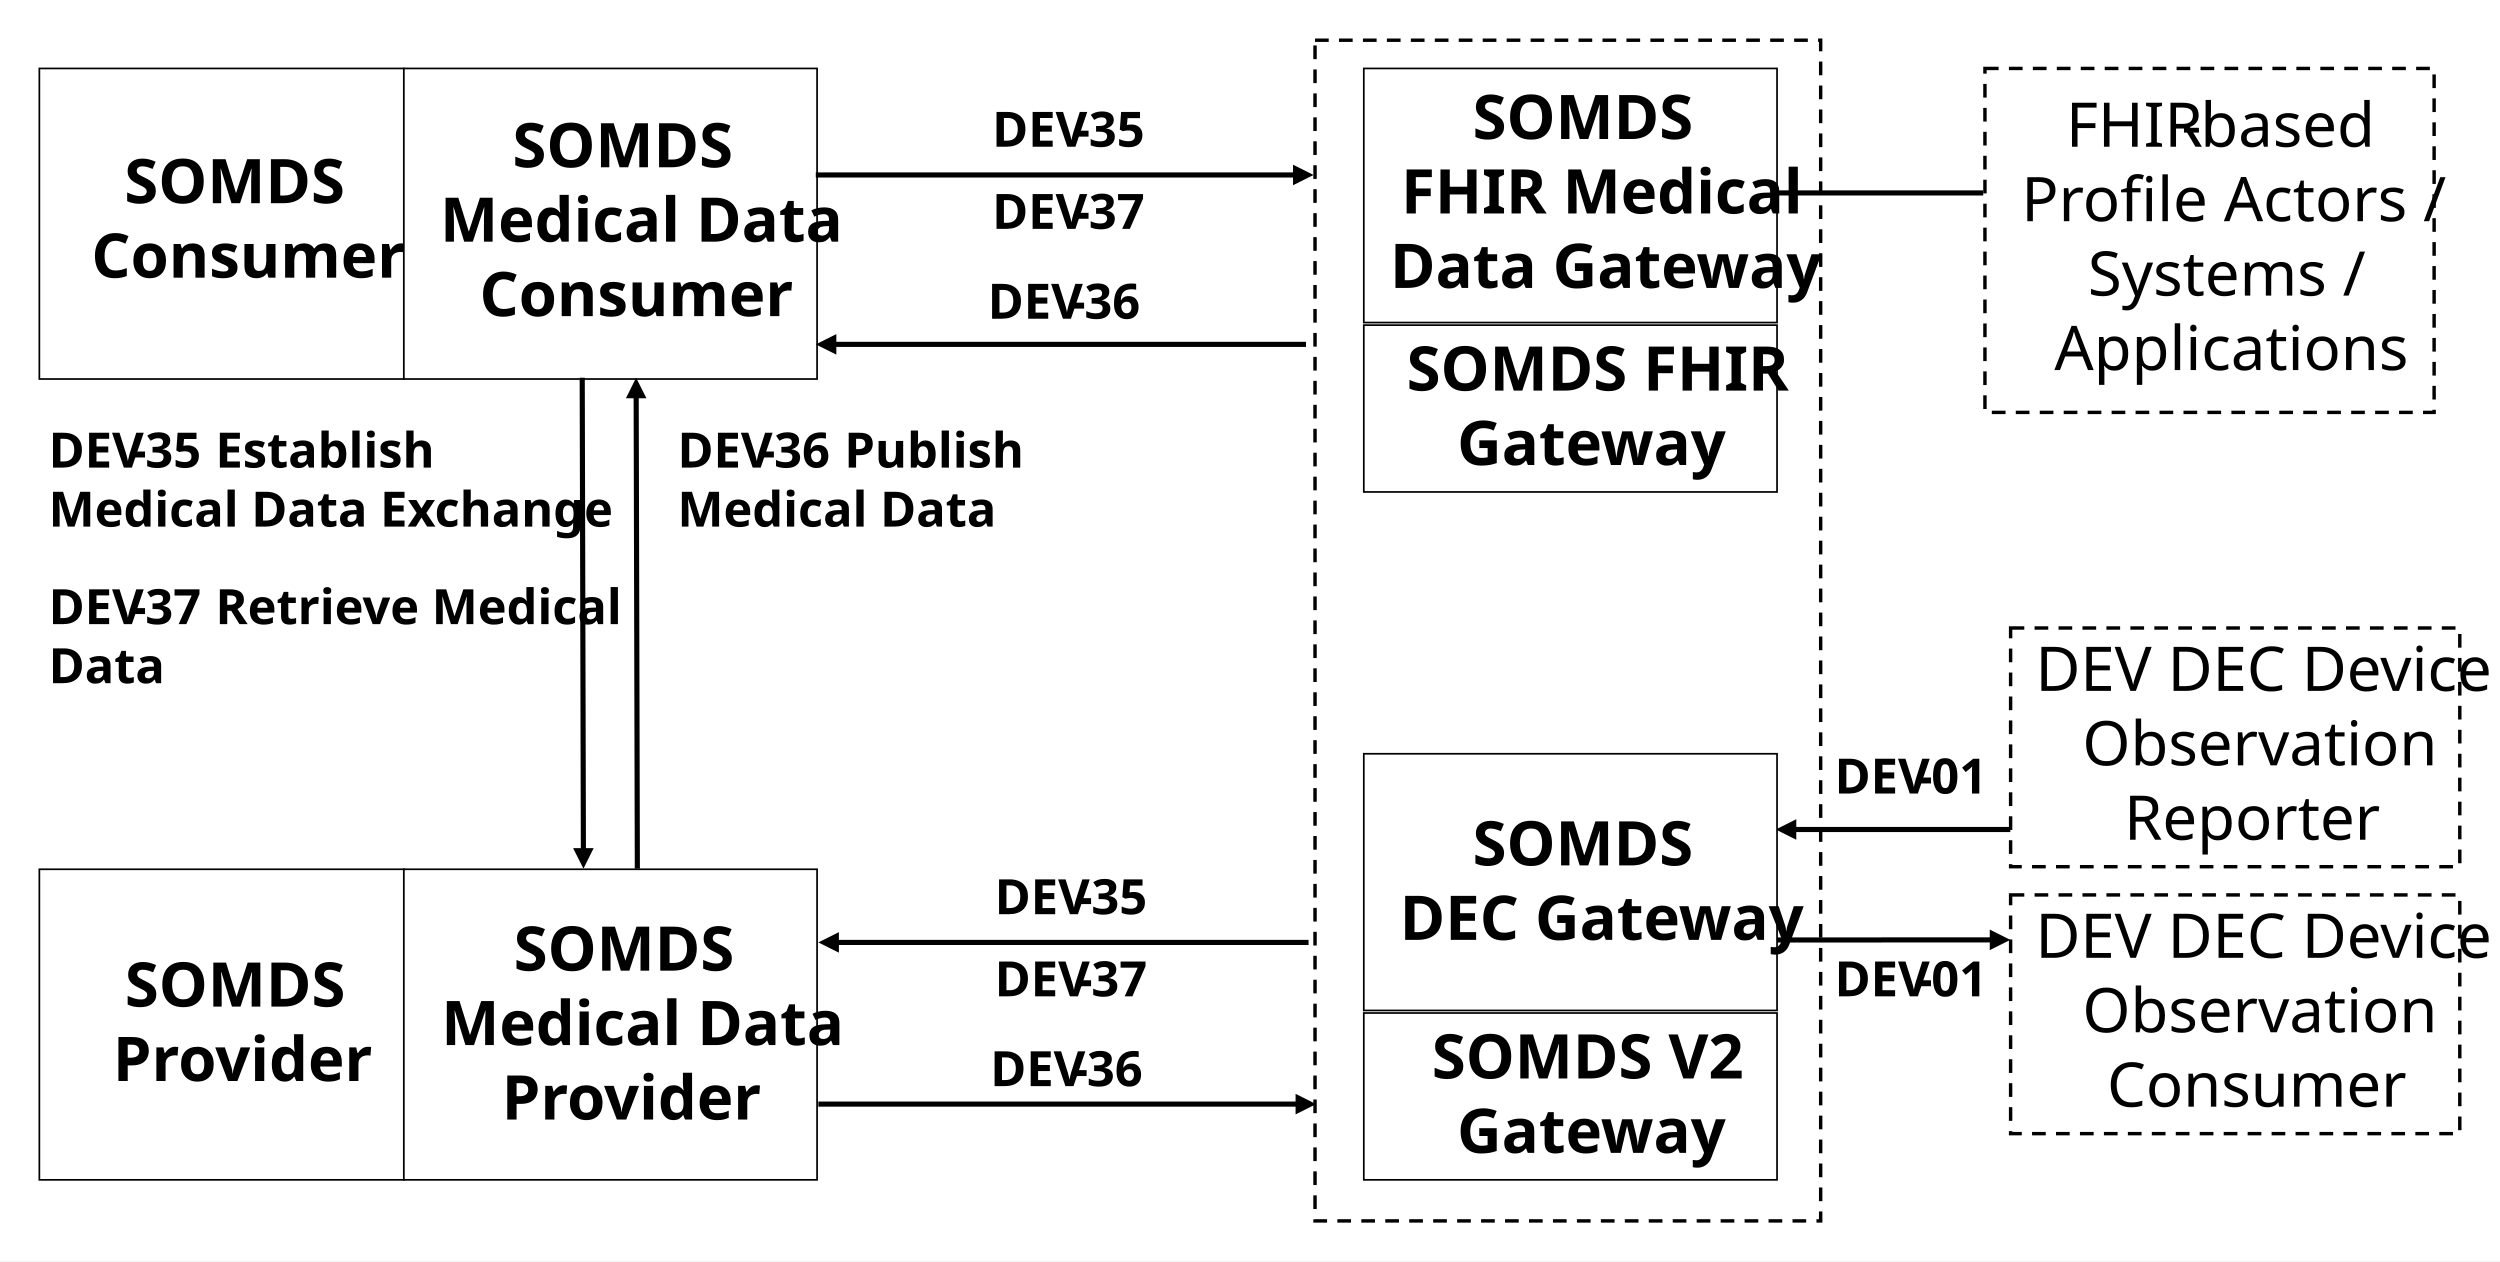
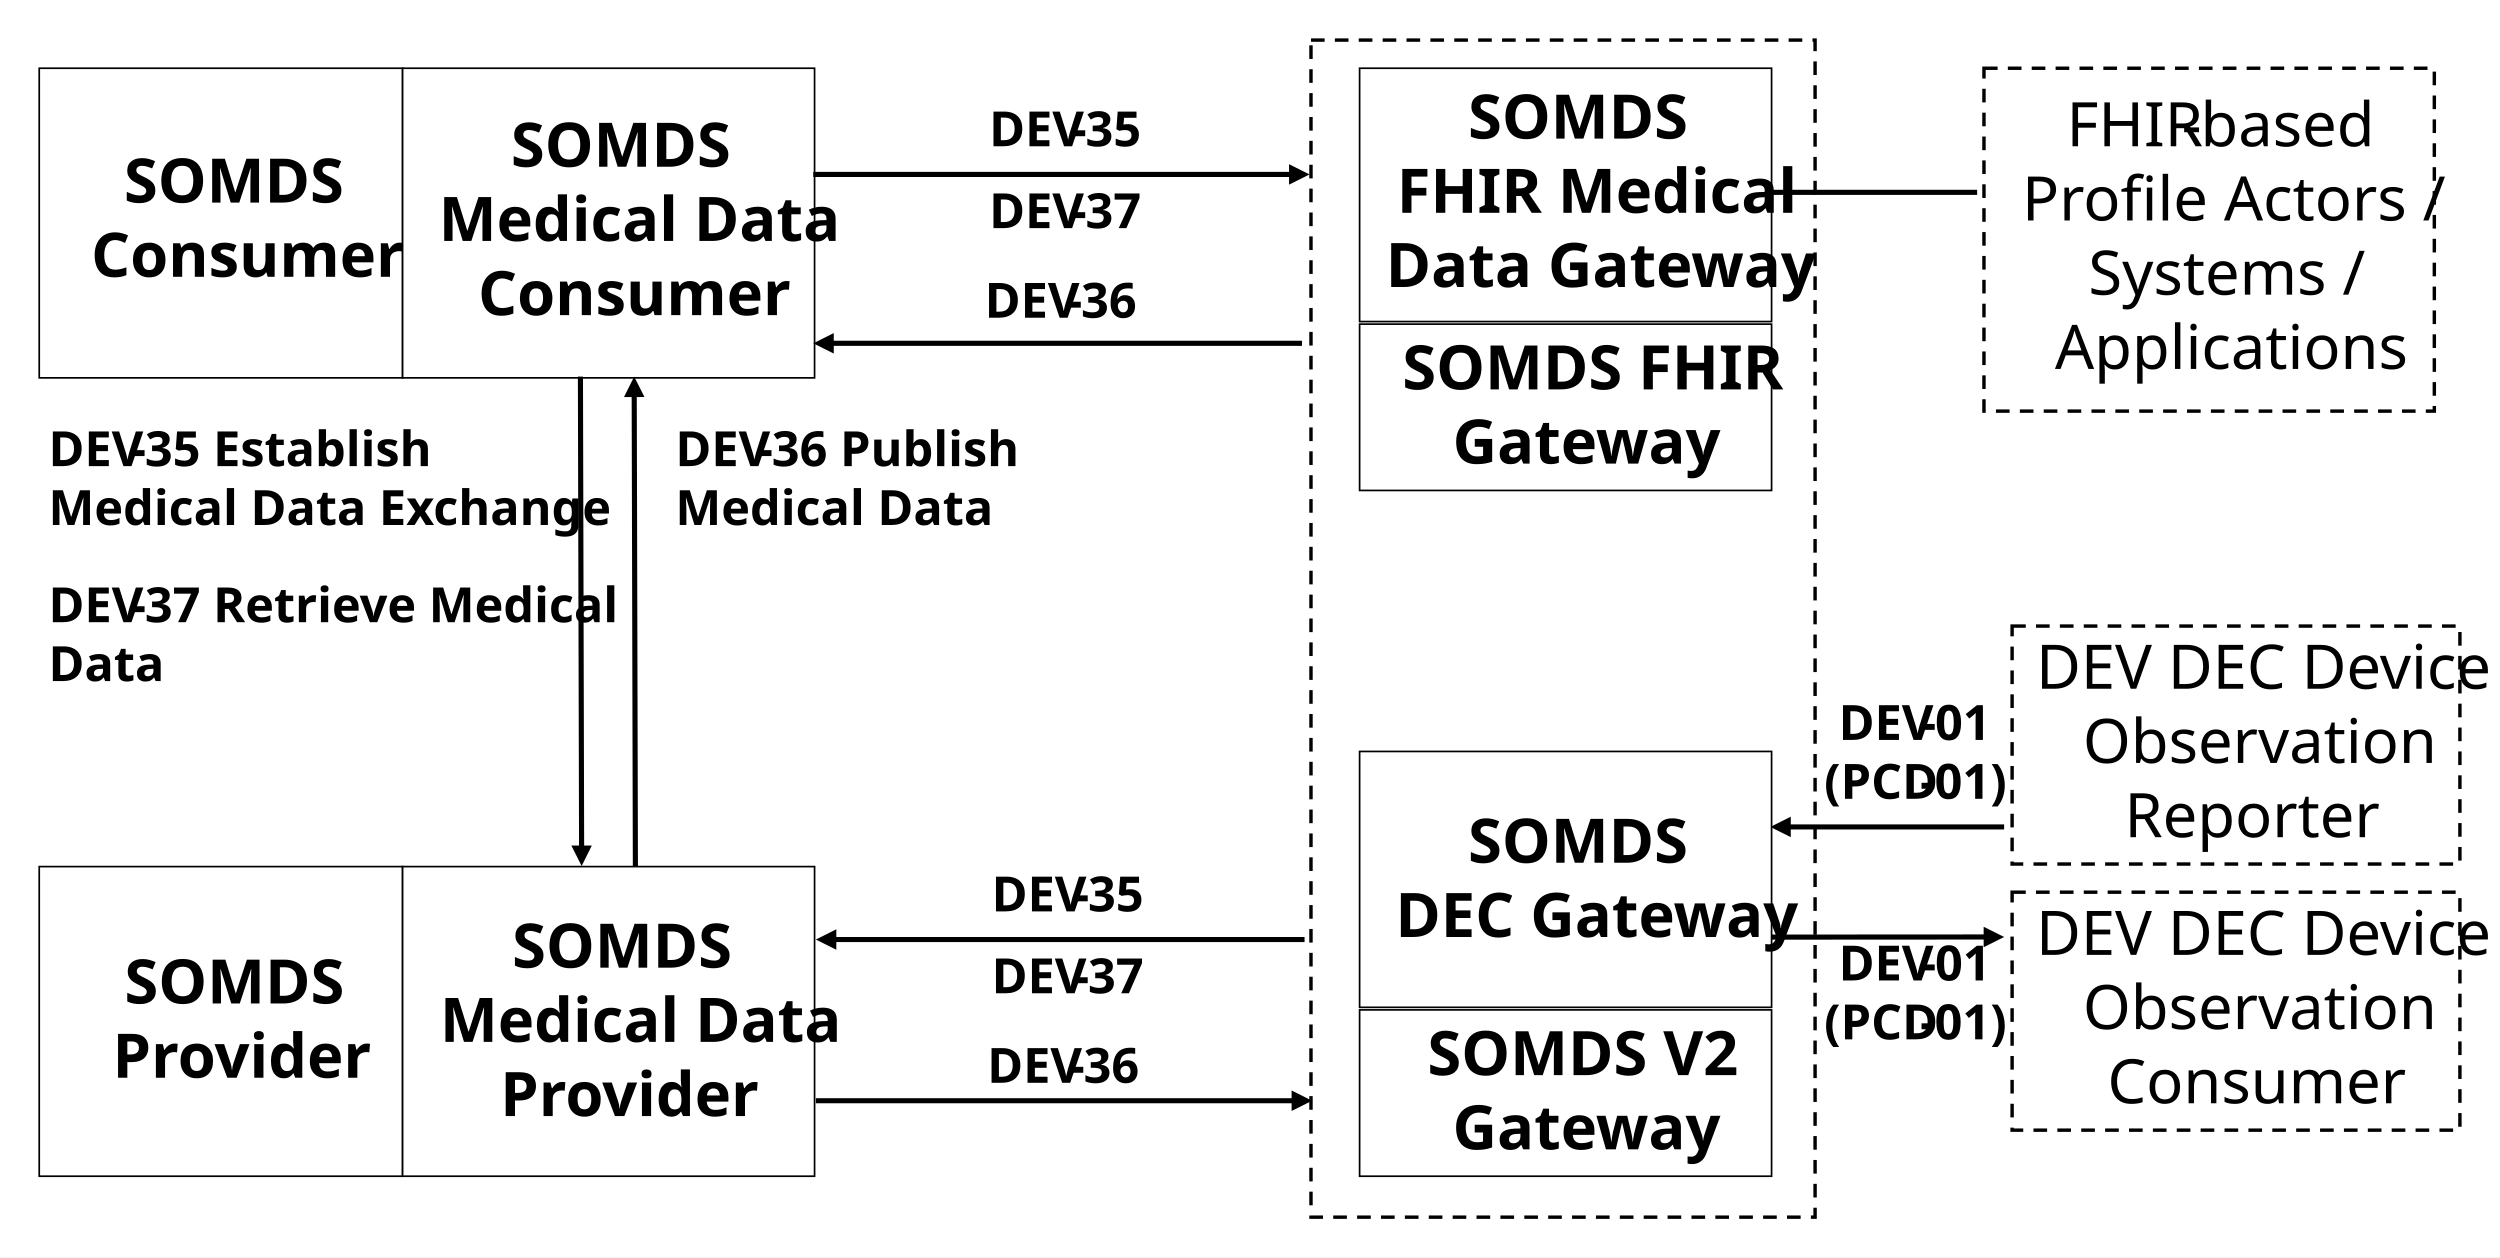
- <svg xmlns="http://www.w3.org/2000/svg" width="974" height="491.333" overflow="hidden" version="1.1" id="svg193">
+ <svg xmlns="http://www.w3.org/2000/svg" width="977" height="491.333" overflow="hidden" version="1.1" id="svg199">
  <defs id="defs5">
    <clipPath id="clip0">
      <rect x="0" y="0" width="1280" height="720" id="rect2" />
    </clipPath>
  </defs>
-   <g clip-path="url(#clip0)" id="g191" transform="translate(-156.1667,-114.8333)">
-     <rect style="fill:#ffffff" id="rect379" width="1031.434" height="550.563" x="130.613" y="83.472" />
+   <g clip-path="url(#clip0)" id="g197" transform="translate(-156.1667,-114.8333)">
+     <rect style="fill:#ffffff" id="rect327" width="1034.918" height="534.301" x="134.098" y="97.41" />
    <rect x="171.5" y="453.5" width="142" height="121" stroke="#000000" stroke-width="0.667" stroke-miterlimit="8" fill="#ffffff" id="rect9" />
    <text font-family="Calibri, Calibri_MSFontService, sans-serif" font-weight="700" font-size="24px" transform="translate(204.793,507)" id="text11">SOMDS</text>
    <text font-family="Calibri, Calibri_MSFontService, sans-serif" font-weight="700" font-size="24px" transform="translate(200.147,536)" id="text13">Provider</text>
    <rect x="313.5" y="453.5" width="161" height="121" stroke="#000000" stroke-width="0.667" stroke-miterlimit="8" fill="#ffffff" id="rect15" />
    <text font-family="Calibri, Calibri_MSFontService, sans-serif" font-weight="700" font-size="24px" transform="translate(356.292,493)" id="text17">SOMDS</text>
    <text font-family="Calibri, Calibri_MSFontService, sans-serif" font-weight="700" font-size="24px" transform="translate(328.092,522)" id="text19">Medical Data</text>
    <text font-family="Calibri, Calibri_MSFontService, sans-serif" font-weight="700" font-size="24px" transform="translate(351.645,551)" id="text21">Provider</text>
    <rect x="171.5" y="141.5" width="142" height="121" stroke="#000000" stroke-width="0.667" stroke-miterlimit="8" fill="#ffffff" id="rect23" />
    <text font-family="Calibri, Calibri_MSFontService, sans-serif" font-weight="700" font-size="24px" transform="translate(204.6,194)" id="text25">SOMDS</text>
    <text font-family="Calibri, Calibri_MSFontService, sans-serif" font-weight="700" font-size="24px" transform="translate(191.766,223)" id="text27">Consumer</text>
    <rect x="313.5" y="141.5" width="161" height="121" stroke="#000000" stroke-width="0.667" stroke-miterlimit="8" fill="#ffffff" id="rect29" />
    <text font-family="Calibri, Calibri_MSFontService, sans-serif" font-weight="700" font-size="24px" transform="translate(355.817,180)" id="text31">SOMDS</text>
    <text font-family="Calibri, Calibri_MSFontService, sans-serif" font-weight="700" font-size="24px" transform="translate(327.617,209)" id="text33">Medical Data</text>
    <text font-family="Calibri, Calibri_MSFontService, sans-serif" font-weight="700" font-size="24px" transform="translate(342.984,238)" id="text35">Consumer</text>
    <rect x="687.5" y="241.5" width="161" height="65" stroke="#000000" stroke-width="0.667" stroke-miterlimit="8" fill="#ffffff" id="rect37" />
    <text font-family="Calibri, Calibri_MSFontService, sans-serif" font-weight="700" font-size="24px" transform="translate(704.186,267)" id="text39">SOMDS FHIR</text>
    <text font-family="Calibri, Calibri_MSFontService, sans-serif" font-weight="700" font-size="24px" transform="translate(723.853,296)" id="text41">Gateway</text>
    <rect x="687.5" y="141.5" width="161" height="99" stroke="#000000" stroke-width="0.667" stroke-miterlimit="8" fill="#ffffff" id="rect43" />
    <text font-family="Calibri, Calibri_MSFontService, sans-serif" font-weight="700" font-size="24px" transform="translate(729.883,169)" id="text45">SOMDS</text>
    <text font-family="Calibri, Calibri_MSFontService, sans-serif" font-weight="700" font-size="24px" transform="translate(702.036,198)" id="text47">FHIR Medical</text>
    <text font-family="Calibri, Calibri_MSFontService, sans-serif" font-weight="700" font-size="24px" transform="translate(697.689,227)" id="text49">Data Gateway</text>
-     <rect x="939.5" y="359.5" width="175" height="93" stroke="#000000" stroke-width="1.333" stroke-miterlimit="8" stroke-dasharray="5.333, 4" fill="none" id="rect51" />
-     <text font-family="Calibri, Calibri_MSFontService, sans-serif" font-weight="400" font-size="24px" transform="translate(949.169,384)" id="text53">DEV DEC Device</text>
-     <text font-family="Calibri, Calibri_MSFontService, sans-serif" font-weight="400" font-size="24px" transform="translate(967.456,413)" id="text55">Observation</text>
-     <text font-family="Calibri, Calibri_MSFontService, sans-serif" font-weight="400" font-size="24px" transform="translate(983.723,442)" id="text57">Reporter</text>
-     <rect x="939.5" y="463.5" width="175" height="93" stroke="#000000" stroke-width="1.333" stroke-miterlimit="8" stroke-dasharray="5.333, 4" fill="none" id="rect59" />
-     <text font-family="Calibri, Calibri_MSFontService, sans-serif" font-weight="400" font-size="24px" transform="translate(949.169,488)" id="text61">DEV DEC Device</text>
-     <text font-family="Calibri, Calibri_MSFontService, sans-serif" font-weight="400" font-size="24px" transform="translate(967.456,517)" id="text63">Observation</text>
-     <text font-family="Calibri, Calibri_MSFontService, sans-serif" font-weight="400" font-size="24px" transform="translate(977.049,546)" id="text65">Consumer</text>
+     <rect x="942.5" y="359.5" width="175" height="93" stroke="#000000" stroke-width="1.333" stroke-miterlimit="8" stroke-dasharray="5.333, 4" fill="none" id="rect51" />
+     <text font-family="Calibri, Calibri_MSFontService, sans-serif" font-weight="400" font-size="24px" transform="translate(951.866,384)" id="text53">DEV DEC Device</text>
+     <text font-family="Calibri, Calibri_MSFontService, sans-serif" font-weight="400" font-size="24px" transform="translate(970.152,413)" id="text55">Observation</text>
+     <text font-family="Calibri, Calibri_MSFontService, sans-serif" font-weight="400" font-size="24px" transform="translate(986.419,442)" id="text57">Reporter</text>
+     <rect x="942.5" y="463.5" width="175" height="93" stroke="#000000" stroke-width="1.333" stroke-miterlimit="8" stroke-dasharray="5.333, 4" fill="none" id="rect59" />
+     <text font-family="Calibri, Calibri_MSFontService, sans-serif" font-weight="400" font-size="24px" transform="translate(951.866,488)" id="text61">DEV DEC Device</text>
+     <text font-family="Calibri, Calibri_MSFontService, sans-serif" font-weight="400" font-size="24px" transform="translate(970.153,517)" id="text63">Observation</text>
+     <text font-family="Calibri, Calibri_MSFontService, sans-serif" font-weight="400" font-size="24px" transform="translate(979.746,546)" id="text65">Consumer</text>
    <path d="M 1.14889e-6,-1 84.714,-1 V 1 L -1.14889e-6,1 Z M 83.381,-4 l 8,4 -8,4 z" transform="matrix(-1,0,0,1,939.381,438)" id="path67" />
    <path d="M 6.20403e-4,-1 84.715,-0.947 84.713,1.053 -6.20403e-4,1 Z M 83.383,-3.948 91.381,0.057 83.378,4.052 Z" transform="matrix(1,0,0,-1,848,481.057)" id="path69" />
-     <text font-family="Calibri, Calibri_MSFontService, sans-serif" font-weight="700" font-size="19px" transform="translate(870.931,424)" id="text71">DEV</text>
-     <text font-family="Calibri, Calibri_MSFontService, sans-serif" font-weight="700" font-size="19px" transform="translate(902.931,424)" id="text73">-</text>
-     <text font-family="Calibri, Calibri_MSFontService, sans-serif" font-weight="700" font-size="19px" transform="translate(908.598,424)" id="text75">01</text>
-     <text font-family="Calibri, Calibri_MSFontService, sans-serif" font-weight="700" font-size="19px" transform="translate(870.931,503)" id="text77">DEV</text>
-     <text font-family="Calibri, Calibri_MSFontService, sans-serif" font-weight="700" font-size="19px" transform="translate(902.931,503)" id="text79">-</text>
-     <text font-family="Calibri, Calibri_MSFontService, sans-serif" font-weight="700" font-size="19px" transform="translate(908.598,503)" id="text81">01</text>
+     <text font-family="Calibri, Calibri_MSFontService, sans-serif" font-weight="700" font-size="19px" transform="translate(874.705,404)" id="text71">DEV</text>
+     <text font-family="Calibri, Calibri_MSFontService, sans-serif" font-weight="700" font-size="19px" transform="translate(906.705,404)" id="text73">-</text>
+     <text font-family="Calibri, Calibri_MSFontService, sans-serif" font-weight="700" font-size="19px" transform="translate(912.372,404)" id="text75">01</text>
+     <text font-family="Calibri, Calibri_MSFontService, sans-serif" font-weight="700" font-size="19px" transform="translate(869.039,427)" id="text77">(PCD</text>
+     <text font-family="Calibri, Calibri_MSFontService, sans-serif" font-weight="700" font-size="19px" transform="translate(906.539,427)" id="text79">-</text>
+     <text font-family="Calibri, Calibri_MSFontService, sans-serif" font-weight="700" font-size="19px" transform="translate(912.205,427)" id="text81">01)</text>
    <rect x="687.5" y="408.5" width="161" height="100" stroke="#000000" stroke-width="0.667" stroke-miterlimit="8" fill="#ffffff" id="rect83" />
    <text font-family="Calibri, Calibri_MSFontService, sans-serif" font-weight="700" font-size="24px" transform="translate(729.879,452)" id="text85">SOMDS</text>
    <text font-family="Calibri, Calibri_MSFontService, sans-serif" font-weight="700" font-size="24px" transform="translate(701.473,481)" id="text87">DEC Gateway</text>
    <rect x="687.5" y="509.5" width="161" height="65" stroke="#000000" stroke-width="0.667" stroke-miterlimit="8" fill="#ffffff" id="rect89" />
    <text font-family="Calibri, Calibri_MSFontService, sans-serif" font-weight="700" font-size="24px" transform="translate(713.993,535)" id="text91">SOMDS V2</text>
    <text font-family="Calibri, Calibri_MSFontService, sans-serif" font-weight="700" font-size="24px" transform="translate(723.826,564)" id="text93">Gateway</text>
    <text font-family="Calibri, Calibri_MSFontService, sans-serif" font-weight="700" font-size="19px" transform="translate(175.119,297)" id="text95">DEV</text>
    <text font-family="Calibri, Calibri_MSFontService, sans-serif" font-weight="700" font-size="19px" transform="translate(207.119,297)" id="text97">-</text>
-     <text font-family="Calibri, Calibri_MSFontService, sans-serif" font-weight="700" font-size="19px" transform="translate(212.786,297)" id="text99">35</text>
-     <text font-family="Calibri, Calibri_MSFontService, sans-serif" font-weight="700" font-size="19px" transform="translate(240.119,297)" id="text101">Establish</text>
-     <text font-family="Calibri, Calibri_MSFontService, sans-serif" font-weight="700" font-size="19px" transform="translate(175.119,320)" id="text103">Medical Data Exchange</text>
-     <path d="m 384,261.998 0.458,184.602 -2,0.005 L 382,262.002 Z m 3.455,183.261 -3.98,8.01 -4.02,-7.99 z" id="path105" />
-     <path d="m 403.475,453.272 -0.458,-184.603 2,-0.005 0.458,184.603 z M 400.02,270.01 404,262 l 4.02,7.99 z" id="path107" />
-     <text font-family="Calibri, Calibri_MSFontService, sans-serif" font-weight="700" font-size="19px" transform="translate(175.119,358)" id="text109">DEV</text>
-     <text font-family="Calibri, Calibri_MSFontService, sans-serif" font-weight="700" font-size="19px" transform="translate(207.119,358)" id="text111">-</text>
-     <text font-family="Calibri, Calibri_MSFontService, sans-serif" font-weight="700" font-size="19px" transform="translate(212.786,358)" id="text113">37</text>
-     <text font-family="Calibri, Calibri_MSFontService, sans-serif" font-weight="700" font-size="19px" transform="translate(240.119,358)" id="text115">Retrieve Medical</text>
-     <text font-family="Calibri, Calibri_MSFontService, sans-serif" font-weight="700" font-size="19px" transform="translate(175.119,381)" id="text117">Data</text>
-     <text font-family="Calibri, Calibri_MSFontService, sans-serif" font-weight="700" font-size="19px" transform="translate(420.115,297)" id="text119">DEV</text>
-     <text font-family="Calibri, Calibri_MSFontService, sans-serif" font-weight="700" font-size="19px" transform="translate(452.115,297)" id="text121">-</text>
-     <text font-family="Calibri, Calibri_MSFontService, sans-serif" font-weight="700" font-size="19px" transform="translate(457.782,297)" id="text123">36</text>
-     <text font-family="Calibri, Calibri_MSFontService, sans-serif" font-weight="700" font-size="19px" transform="translate(485.115,297)" id="text125">Publish</text>
-     <text font-family="Calibri, Calibri_MSFontService, sans-serif" font-weight="700" font-size="19px" transform="translate(420.115,320)" id="text127">Medical Data</text>
-     <rect x="929.5" y="141.5" width="175" height="134" stroke="#000000" stroke-width="1.333" stroke-miterlimit="8" stroke-dasharray="5.333, 4" fill="none" id="rect129" />
-     <text font-family="Calibri, Calibri_MSFontService, sans-serif" font-weight="400" font-size="24px" transform="translate(961.087,172)" id="text131">FHIR</text>
-     <text font-family="Calibri, Calibri_MSFontService, sans-serif" font-weight="400" font-size="24px" transform="translate(1006.09,172)" id="text133">-</text>
-     <text font-family="Calibri, Calibri_MSFontService, sans-serif" font-weight="400" font-size="24px" transform="translate(1013.42,172)" id="text135">based</text>
-     <text font-family="Calibri, Calibri_MSFontService, sans-serif" font-weight="400" font-size="24px" transform="translate(943.687,201)" id="text137">Profile Actors /</text>
-     <text font-family="Calibri, Calibri_MSFontService, sans-serif" font-weight="400" font-size="24px" transform="translate(969.607,230)" id="text139">Systems /</text>
-     <text font-family="Calibri, Calibri_MSFontService, sans-serif" font-weight="400" font-size="24px" transform="translate(956.547,259)" id="text141">Applications</text>
-     <path d="m 848,190 h 80.832" stroke="#000000" stroke-width="2" stroke-miterlimit="8" fill="none" fill-rule="evenodd" id="path143" />
-     <text font-family="Calibri, Calibri_MSFontService, sans-serif" font-weight="700" font-size="19px" transform="translate(542.715,172)" id="text145">DEV</text>
-     <text font-family="Calibri, Calibri_MSFontService, sans-serif" font-weight="700" font-size="19px" transform="translate(574.715,172)" id="text147">-</text>
-     <text font-family="Calibri, Calibri_MSFontService, sans-serif" font-weight="700" font-size="19px" transform="translate(580.382,172)" id="text149">35</text>
-     <text font-family="Calibri, Calibri_MSFontService, sans-serif" font-weight="700" font-size="19px" transform="translate(540.982,239)" id="text151">DEV</text>
-     <text font-family="Calibri, Calibri_MSFontService, sans-serif" font-weight="700" font-size="19px" transform="translate(572.982,239)" id="text153">-</text>
-     <text font-family="Calibri, Calibri_MSFontService, sans-serif" font-weight="700" font-size="19px" transform="translate(578.649,239)" id="text155">36</text>
-     <text font-family="Calibri, Calibri_MSFontService, sans-serif" font-weight="700" font-size="19px" transform="translate(542.715,204)" id="text157">DEV</text>
-     <text font-family="Calibri, Calibri_MSFontService, sans-serif" font-weight="700" font-size="19px" transform="translate(574.715,204)" id="text159">-</text>
-     <text font-family="Calibri, Calibri_MSFontService, sans-serif" font-weight="700" font-size="19px" transform="translate(580.382,204)" id="text161">37</text>
-     <rect x="668.5" y="130.5" width="197" height="460" stroke="#000000" stroke-width="1.333" stroke-miterlimit="8" stroke-dasharray="5.333, 4" fill="none" id="rect163" />
-     <path d="M 5.49701e-7,-1 184.322,-1 V 1 L -5.49701e-7,1 Z M 182.989,-4 l 8,4 -8,4 z" transform="matrix(-1,0,0,1,664.989,249)" id="path165" />
-     <path d="m 474,182 h 187.26 v 2 H 474 Z m 185.927,-3 8,4 -8,4 z" id="path167" />
-     <text font-family="Calibri, Calibri_MSFontService, sans-serif" font-weight="700" font-size="19px" transform="translate(543.698,471)" id="text169">DEV</text>
-     <text font-family="Calibri, Calibri_MSFontService, sans-serif" font-weight="700" font-size="19px" transform="translate(575.698,471)" id="text171">-</text>
-     <text font-family="Calibri, Calibri_MSFontService, sans-serif" font-weight="700" font-size="19px" transform="translate(581.365,471)" id="text173">35</text>
-     <text font-family="Calibri, Calibri_MSFontService, sans-serif" font-weight="700" font-size="19px" transform="translate(541.965,538)" id="text175">DEV</text>
-     <text font-family="Calibri, Calibri_MSFontService, sans-serif" font-weight="700" font-size="19px" transform="translate(573.965,538)" id="text177">-</text>
-     <text font-family="Calibri, Calibri_MSFontService, sans-serif" font-weight="700" font-size="19px" transform="translate(579.632,538)" id="text179">36</text>
-     <text font-family="Calibri, Calibri_MSFontService, sans-serif" font-weight="700" font-size="19px" transform="translate(543.698,503)" id="text181">DEV</text>
-     <text font-family="Calibri, Calibri_MSFontService, sans-serif" font-weight="700" font-size="19px" transform="translate(575.698,503)" id="text183">-</text>
-     <text font-family="Calibri, Calibri_MSFontService, sans-serif" font-weight="700" font-size="19px" transform="translate(581.365,503)" id="text185">37</text>
-     <path d="M 5.49701e-7,-1 184.322,-1 V 1 L -5.49701e-7,1 Z M 182.989,-4 l 8,4 -8,4 z" transform="matrix(-1,0,0,1,665.989,482)" id="path187" />
-     <path d="m 475,544 h 187.26 v 2 H 475 Z m 185.927,-3 8,4 -8,4 z" id="path189" />
+     <text font-family="Calibri, Calibri_MSFontService, sans-serif" font-weight="700" font-size="19px" transform="translate(212.786,297)" id="text99">35 Establish</text>
+     <text font-family="Calibri, Calibri_MSFontService, sans-serif" font-weight="700" font-size="19px" transform="translate(175.119,320)" id="text101">Medical Data Exchange</text>
+     <path d="m 384,261.998 0.458,184.602 -2,0.005 L 382,262.002 Z m 3.455,183.261 -3.98,8.01 -4.02,-7.99 z" id="path103" />
+     <path d="m 403.475,453.272 -0.458,-184.603 2,-0.005 0.458,184.603 z M 400.02,270.01 404,262 l 4.02,7.99 z" id="path105" />
+     <text font-family="Calibri, Calibri_MSFontService, sans-serif" font-weight="700" font-size="19px" transform="translate(175.119,358)" id="text107">DEV</text>
+     <text font-family="Calibri, Calibri_MSFontService, sans-serif" font-weight="700" font-size="19px" transform="translate(207.119,358)" id="text109">-</text>
+     <text font-family="Calibri, Calibri_MSFontService, sans-serif" font-weight="700" font-size="19px" transform="translate(212.786,358)" id="text111">37 Retrieve Medical</text>
+     <text font-family="Calibri, Calibri_MSFontService, sans-serif" font-weight="700" font-size="19px" transform="translate(175.119,381)" id="text113">Data</text>
+     <text font-family="Calibri, Calibri_MSFontService, sans-serif" font-weight="700" font-size="19px" transform="translate(420.115,297)" id="text115">DEV</text>
+     <text font-family="Calibri, Calibri_MSFontService, sans-serif" font-weight="700" font-size="19px" transform="translate(452.115,297)" id="text117">-</text>
+     <text font-family="Calibri, Calibri_MSFontService, sans-serif" font-weight="700" font-size="19px" transform="translate(457.782,297)" id="text119">36 Publish</text>
+     <text font-family="Calibri, Calibri_MSFontService, sans-serif" font-weight="700" font-size="19px" transform="translate(420.115,320)" id="text121">Medical Data</text>
+     <rect x="931.5" y="141.5" width="176" height="134" stroke="#000000" stroke-width="1.333" stroke-miterlimit="8" stroke-dasharray="5.333, 4" fill="none" id="rect123" />
+     <text font-family="Calibri, Calibri_MSFontService, sans-serif" font-weight="400" font-size="24px" transform="translate(963.783,172)" id="text125">FHIR</text>
+     <text font-family="Calibri, Calibri_MSFontService, sans-serif" font-weight="400" font-size="24px" transform="translate(1008.78,172)" id="text127">-</text>
+     <text font-family="Calibri, Calibri_MSFontService, sans-serif" font-weight="400" font-size="24px" transform="translate(1016.12,172)" id="text129">based</text>
+     <text font-family="Calibri, Calibri_MSFontService, sans-serif" font-weight="400" font-size="24px" transform="translate(946.383,201)" id="text131">Profile Actors /</text>
+     <text font-family="Calibri, Calibri_MSFontService, sans-serif" font-weight="400" font-size="24px" transform="translate(972.303,230)" id="text133">Systems /</text>
+     <text font-family="Calibri, Calibri_MSFontService, sans-serif" font-weight="400" font-size="24px" transform="translate(959.243,259)" id="text135">Applications</text>
+     <path d="m 848,190 h 80.832" stroke="#000000" stroke-width="2" stroke-miterlimit="8" fill="none" fill-rule="evenodd" id="path137" />
+     <text font-family="Calibri, Calibri_MSFontService, sans-serif" font-weight="700" font-size="19px" transform="translate(542.715,172)" id="text139">DEV</text>
+     <text font-family="Calibri, Calibri_MSFontService, sans-serif" font-weight="700" font-size="19px" transform="translate(574.715,172)" id="text141">-</text>
+     <text font-family="Calibri, Calibri_MSFontService, sans-serif" font-weight="700" font-size="19px" transform="translate(580.382,172)" id="text143">35</text>
+     <text font-family="Calibri, Calibri_MSFontService, sans-serif" font-weight="700" font-size="19px" transform="translate(540.982,239)" id="text145">DEV</text>
+     <text font-family="Calibri, Calibri_MSFontService, sans-serif" font-weight="700" font-size="19px" transform="translate(572.982,239)" id="text147">-</text>
+     <text font-family="Calibri, Calibri_MSFontService, sans-serif" font-weight="700" font-size="19px" transform="translate(578.649,239)" id="text149">36</text>
+     <text font-family="Calibri, Calibri_MSFontService, sans-serif" font-weight="700" font-size="19px" transform="translate(542.715,204)" id="text151">DEV</text>
+     <text font-family="Calibri, Calibri_MSFontService, sans-serif" font-weight="700" font-size="19px" transform="translate(574.715,204)" id="text153">-</text>
+     <text font-family="Calibri, Calibri_MSFontService, sans-serif" font-weight="700" font-size="19px" transform="translate(580.382,204)" id="text155">37</text>
+     <rect x="668.5" y="130.5" width="197" height="460" stroke="#000000" stroke-width="1.333" stroke-miterlimit="8" stroke-dasharray="5.333, 4" fill="none" id="rect157" />
+     <path d="M 5.49701e-7,-1 184.322,-1 V 1 L -5.49701e-7,1 Z M 182.989,-4 l 8,4 -8,4 z" transform="matrix(-1,0,0,1,664.989,249)" id="path159" />
+     <path d="m 474,182 h 187.26 v 2 H 474 Z m 185.927,-3 8,4 -8,4 z" id="path161" />
+     <text font-family="Calibri, Calibri_MSFontService, sans-serif" font-weight="700" font-size="19px" transform="translate(543.698,471)" id="text163">DEV</text>
+     <text font-family="Calibri, Calibri_MSFontService, sans-serif" font-weight="700" font-size="19px" transform="translate(575.698,471)" id="text165">-</text>
+     <text font-family="Calibri, Calibri_MSFontService, sans-serif" font-weight="700" font-size="19px" transform="translate(581.365,471)" id="text167">35</text>
+     <text font-family="Calibri, Calibri_MSFontService, sans-serif" font-weight="700" font-size="19px" transform="translate(541.965,538)" id="text169">DEV</text>
+     <text font-family="Calibri, Calibri_MSFontService, sans-serif" font-weight="700" font-size="19px" transform="translate(573.965,538)" id="text171">-</text>
+     <text font-family="Calibri, Calibri_MSFontService, sans-serif" font-weight="700" font-size="19px" transform="translate(579.632,538)" id="text173">36</text>
+     <text font-family="Calibri, Calibri_MSFontService, sans-serif" font-weight="700" font-size="19px" transform="translate(543.698,503)" id="text175">DEV</text>
+     <text font-family="Calibri, Calibri_MSFontService, sans-serif" font-weight="700" font-size="19px" transform="translate(575.698,503)" id="text177">-</text>
+     <text font-family="Calibri, Calibri_MSFontService, sans-serif" font-weight="700" font-size="19px" transform="translate(581.365,503)" id="text179">37</text>
+     <path d="M 5.49701e-7,-1 184.322,-1 V 1 L -5.49701e-7,1 Z M 182.989,-4 l 8,4 -8,4 z" transform="matrix(-1,0,0,1,665.989,482)" id="path181" />
+     <path d="m 475,544 h 187.26 v 2 H 475 Z m 185.927,-3 8,4 -8,4 z" id="path183" />
+     <text font-family="Calibri, Calibri_MSFontService, sans-serif" font-weight="700" font-size="19px" transform="translate(874.705,498)" id="text185">DEV</text>
+     <text font-family="Calibri, Calibri_MSFontService, sans-serif" font-weight="700" font-size="19px" transform="translate(906.705,498)" id="text187">-</text>
+     <text font-family="Calibri, Calibri_MSFontService, sans-serif" font-weight="700" font-size="19px" transform="translate(912.372,498)" id="text189">01</text>
+     <text font-family="Calibri, Calibri_MSFontService, sans-serif" font-weight="700" font-size="19px" transform="translate(869.039,521)" id="text191">(PCD</text>
+     <text font-family="Calibri, Calibri_MSFontService, sans-serif" font-weight="700" font-size="19px" transform="translate(906.539,521)" id="text193">-</text>
+     <text font-family="Calibri, Calibri_MSFontService, sans-serif" font-weight="700" font-size="19px" transform="translate(912.205,521)" id="text195">01)</text>
  </g>
</svg>
